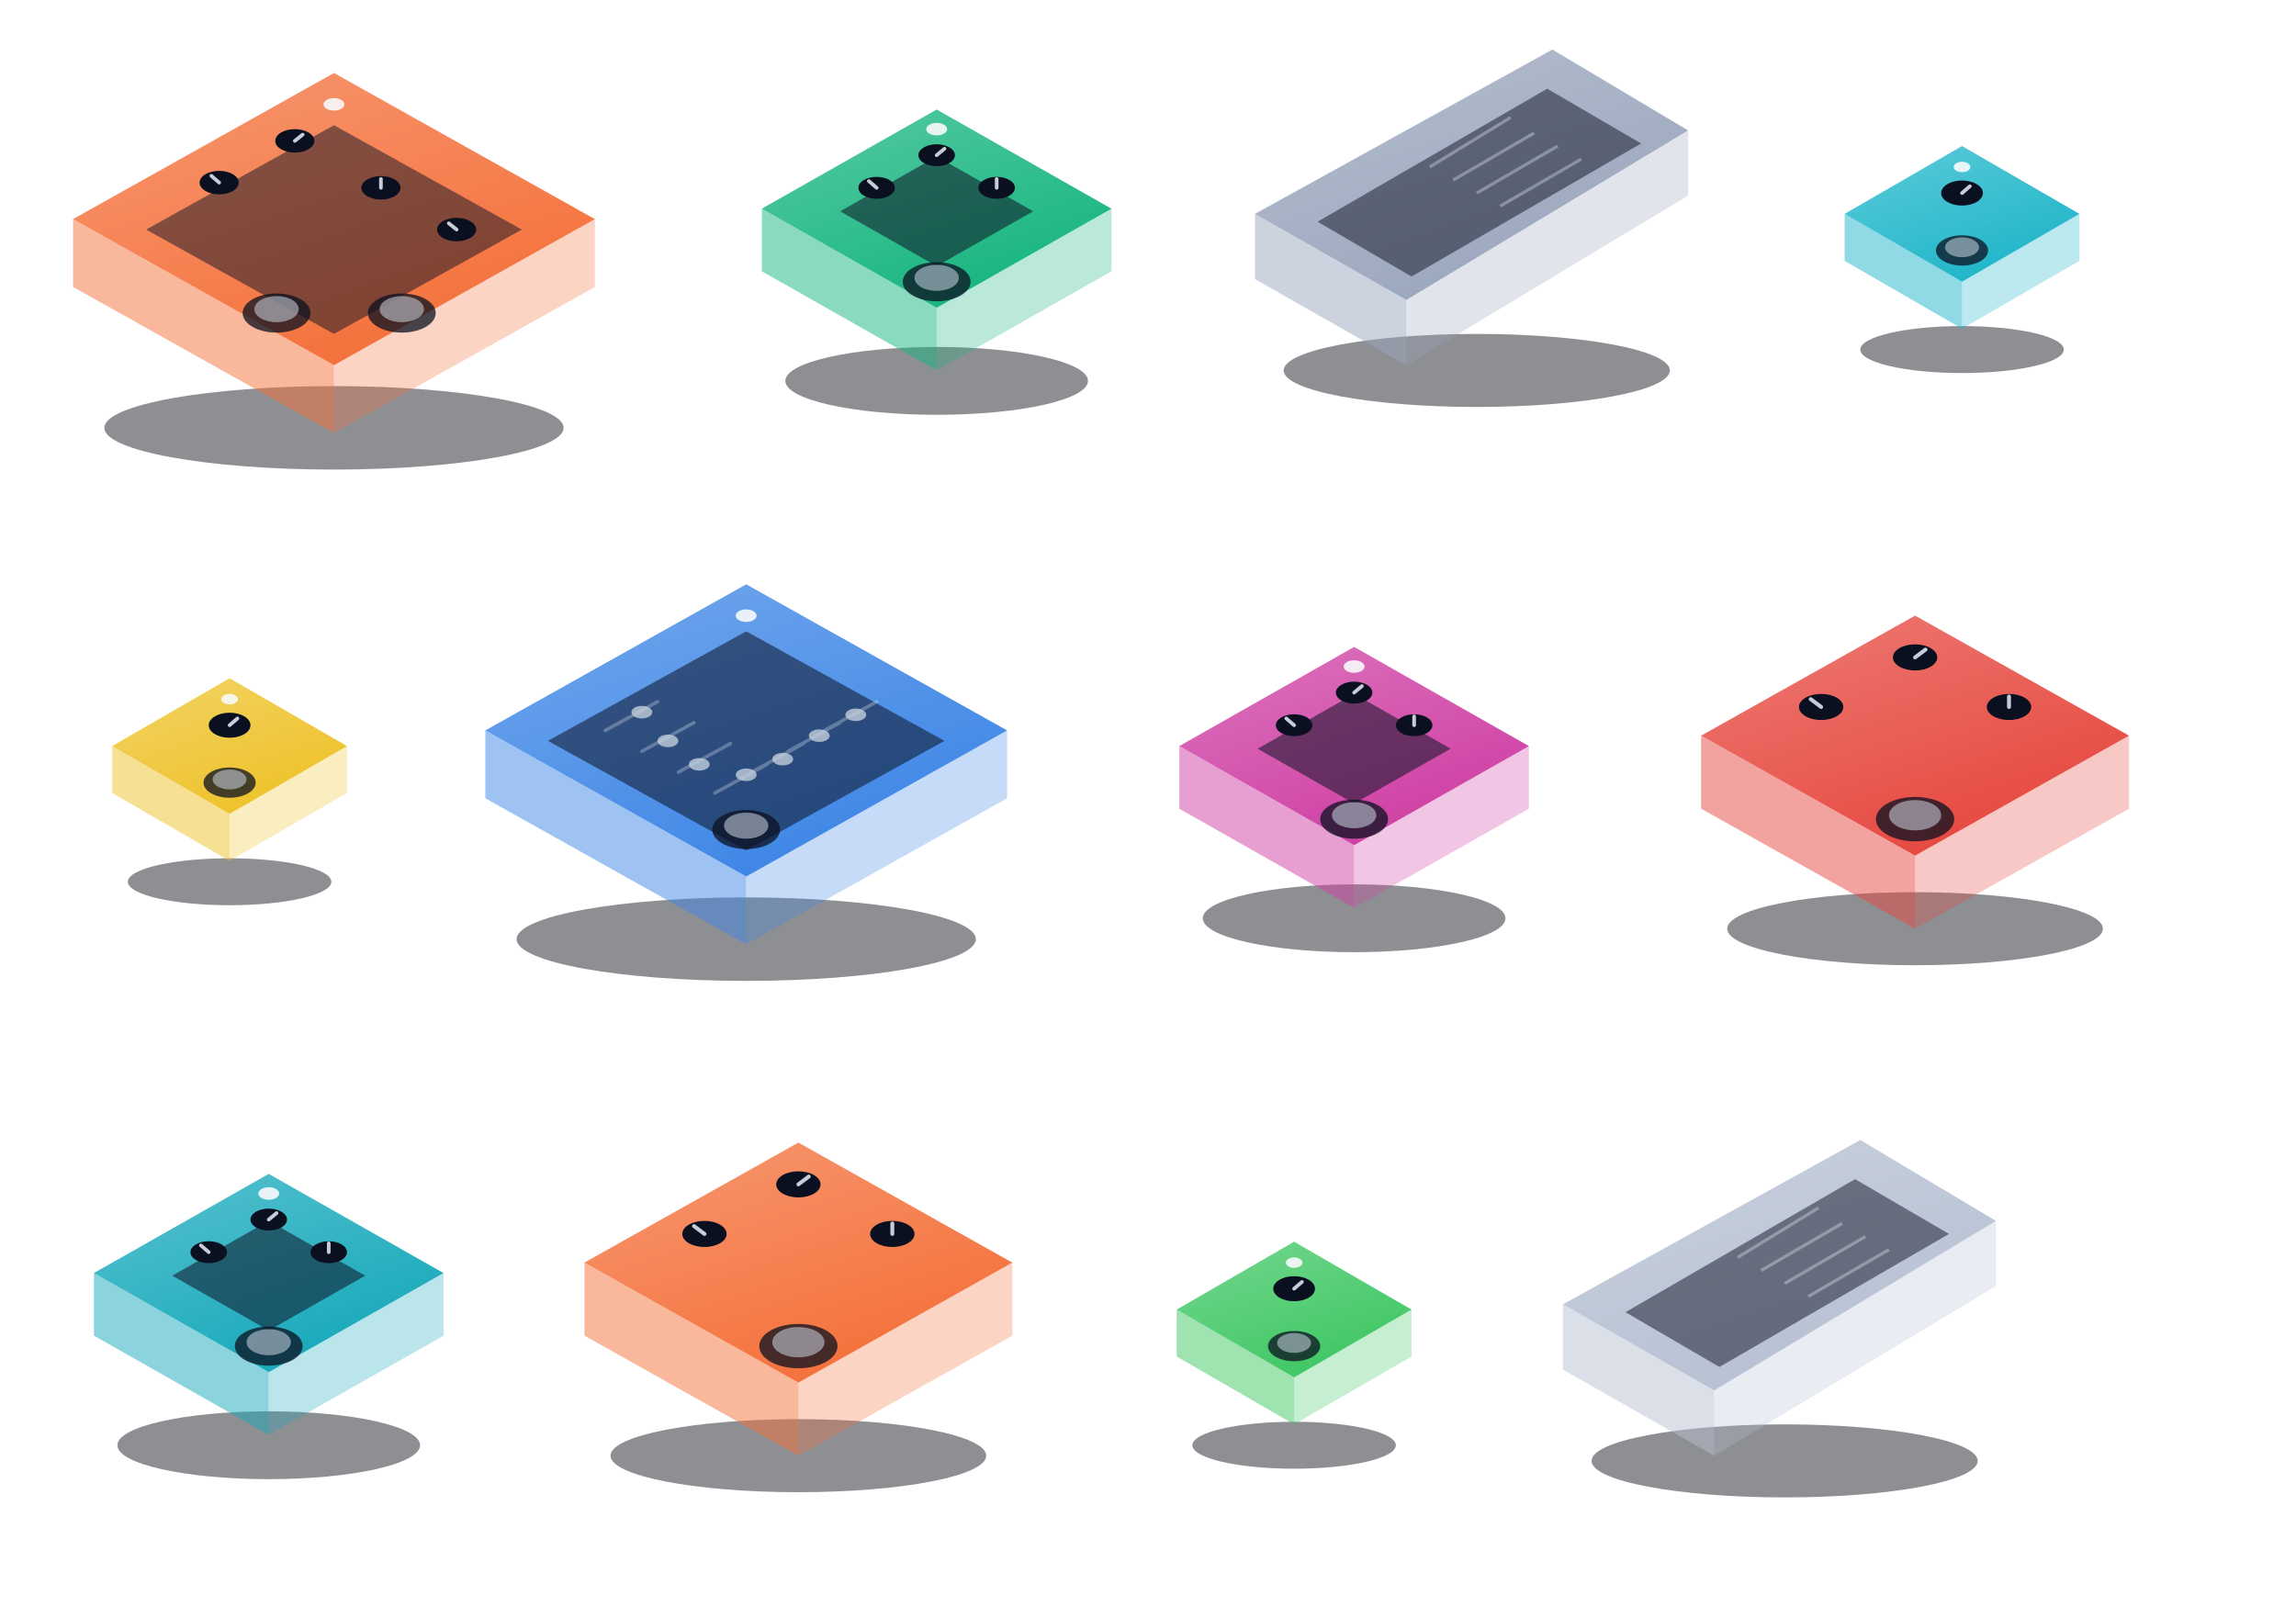
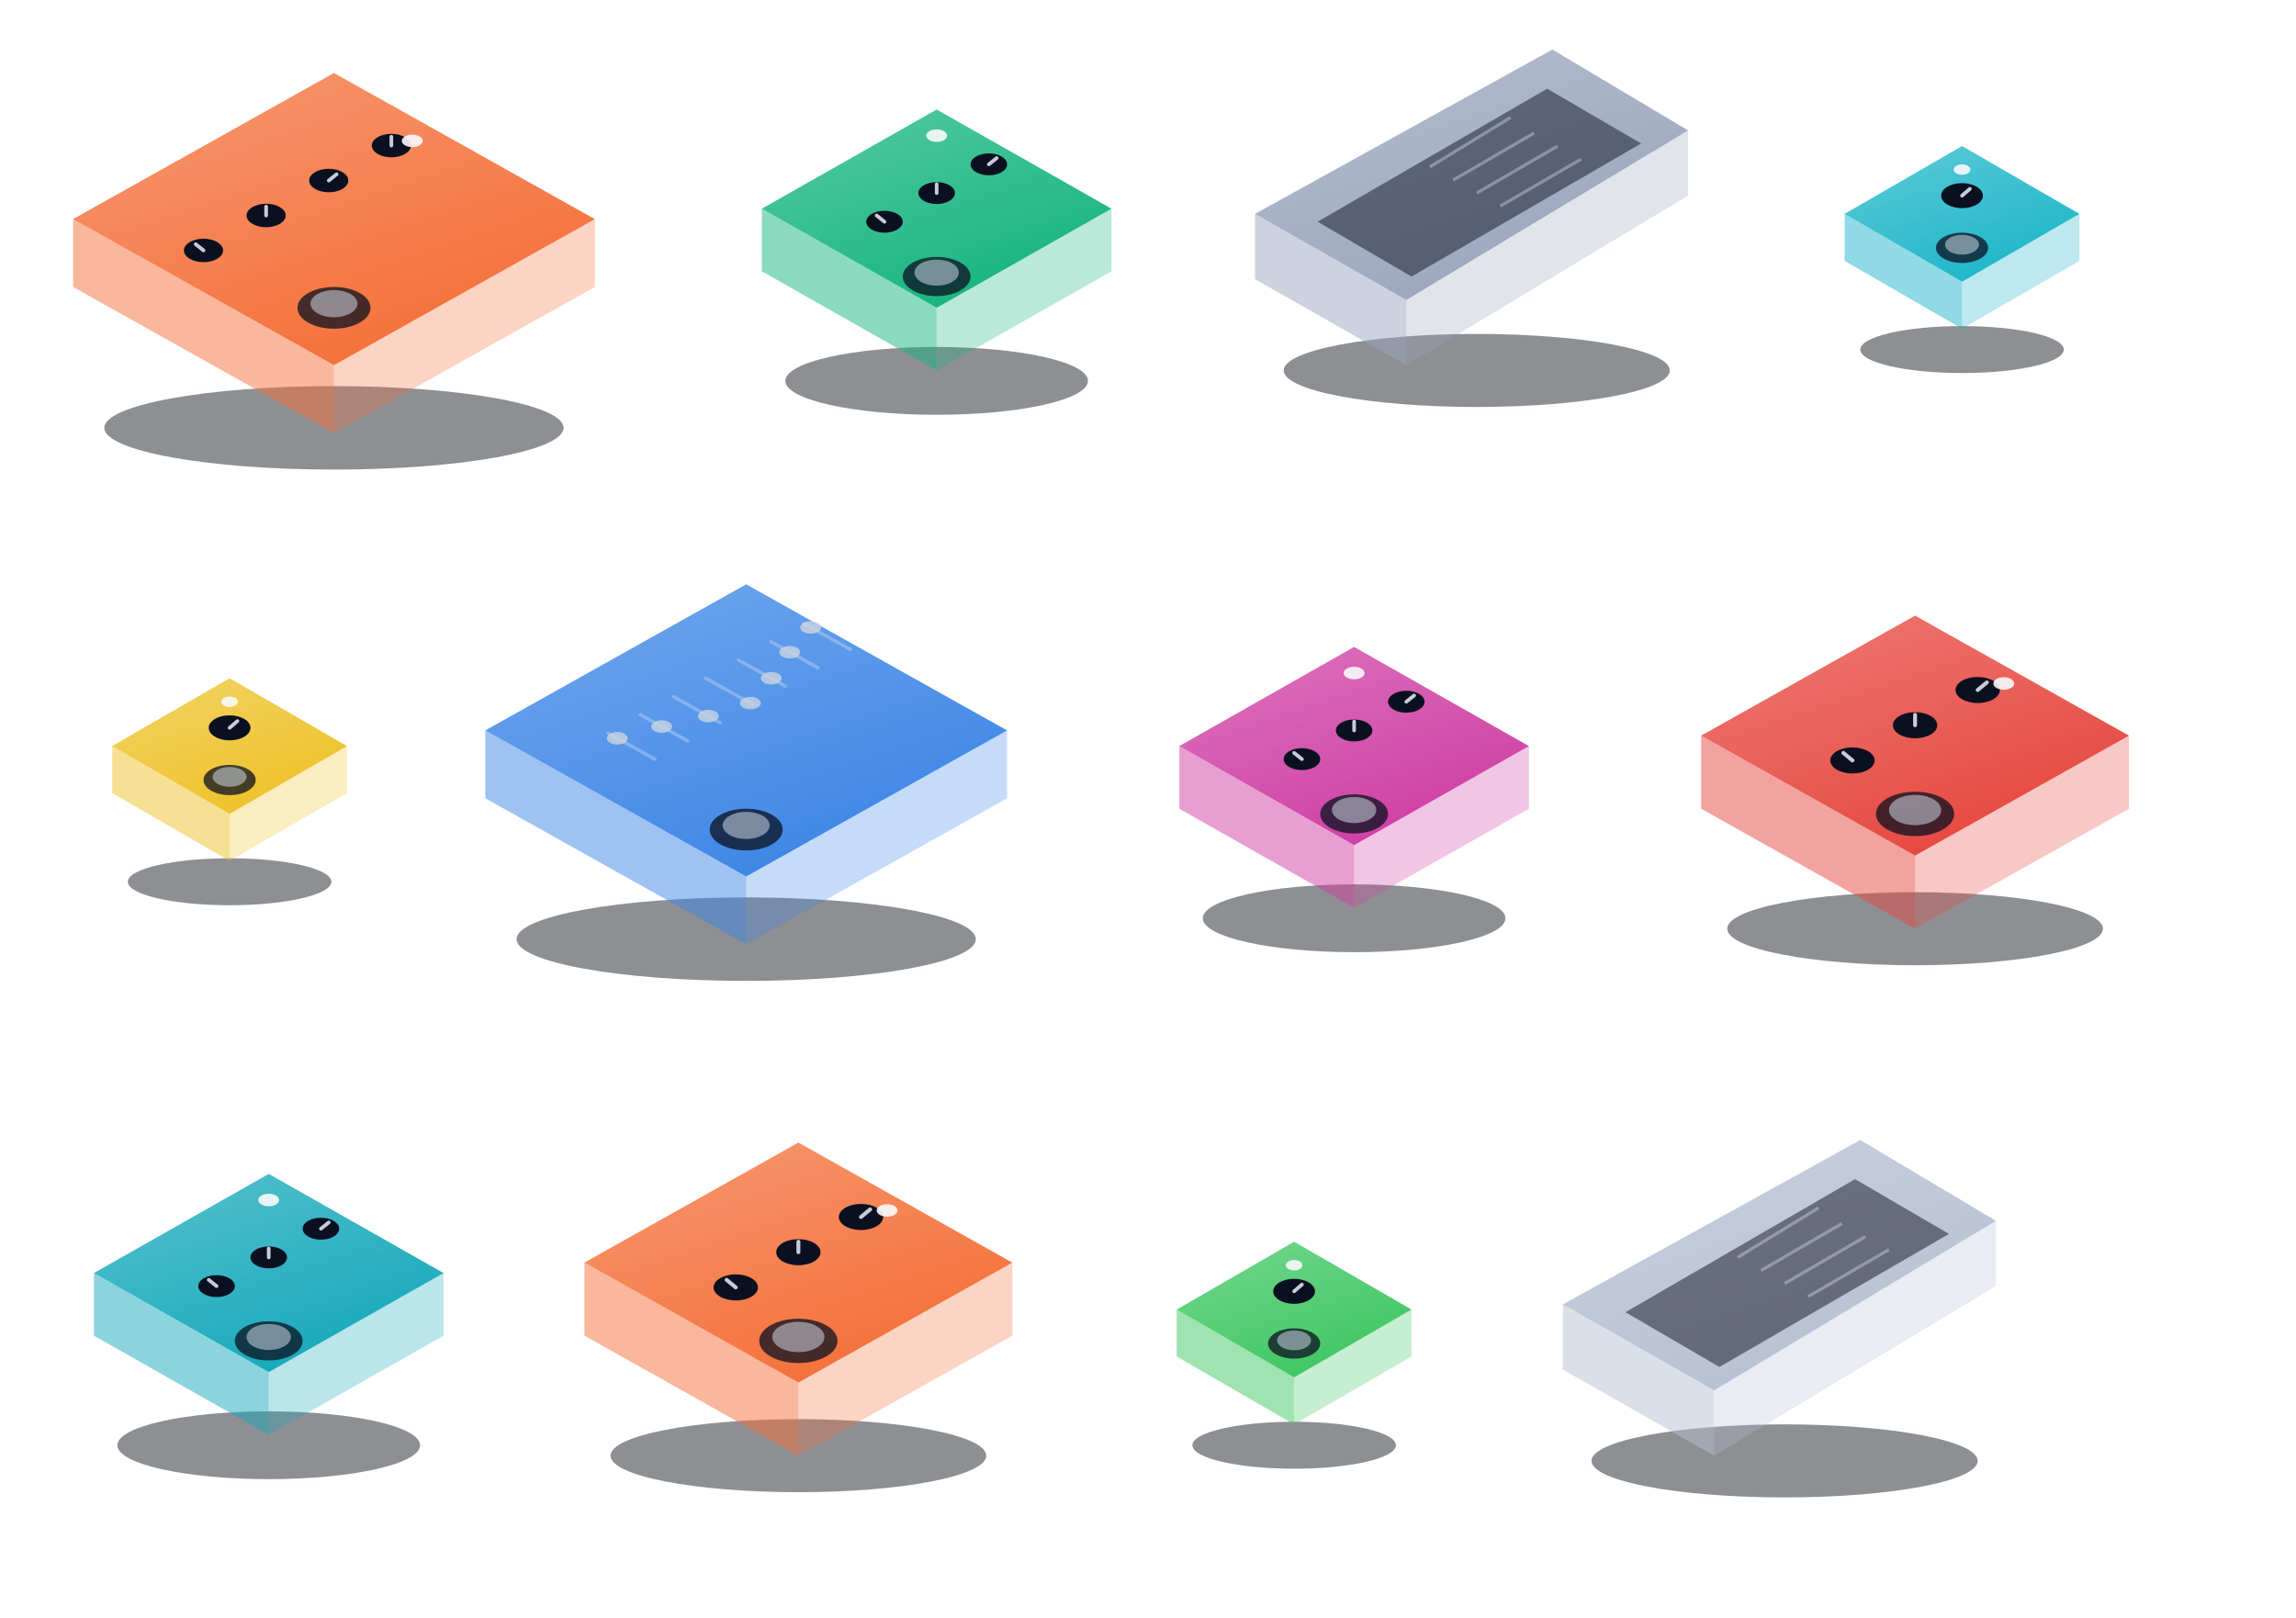
<svg xmlns="http://www.w3.org/2000/svg" width="880" height="620" viewBox="0 0 880 620">
  <defs>
    <linearGradient id="topFace" x1="0" y1="0" x2="0.6" y2="1">
      <stop offset="0%" stop-color="#fff" stop-opacity="0.28" />
      <stop offset="100%" stop-color="#fff" stop-opacity="0" />
    </linearGradient>
+   </defs>
+   <defs>
    <symbol id="box" viewBox="0 0 150 128">
      <ellipse cx="75" cy="112" rx="58" ry="13" fill="#05070f" opacity="0.45" />
      <path d="M8 46 L75 84 L75 108 L8 70 Z" fill="currentColor" opacity="0.5" />
      <path d="M142 46 L75 84 L75 108 L142 70 Z" fill="currentColor" opacity="0.3" />
      <path d="M75 8 L142 46 L75 84 L8 46 Z" fill="currentColor" />
      <path d="M75 8 L142 46 L75 84 L8 46 Z" fill="url(#topFace)" />
-       <path d="M75 26 L112 47 L75 68 L38 47 Z" fill="#0d1224" opacity="0.55" />
      <g fill="#0b1020">
-         <ellipse cx="52" cy="38" rx="7" ry="4.2" />
-         <ellipse cx="75" cy="25.5" rx="7" ry="4.2" />
-         <ellipse cx="98" cy="38" rx="7" ry="4.2" />
+         <ellipse cx="55" cy="51" rx="7" ry="4.2" />
+         <ellipse cx="75" cy="40" rx="7" ry="4.2" />
+         <ellipse cx="95" cy="29" rx="7" ry="4.2" />
      </g>
      <g stroke="#e8edf7" stroke-width="1.4" stroke-linecap="round" opacity="0.85">
-         <line x1="52" y1="38" x2="49" y2="35.4" />
-         <line x1="75" y1="25.5" x2="78" y2="23" />
-         <line x1="98" y1="38" x2="98" y2="34.6" />
+         <line x1="55" y1="51" x2="52" y2="48.6" />
+         <line x1="75" y1="40" x2="75" y2="36.6" />
+         <line x1="95" y1="29" x2="98" y2="26.6" />
      </g>
-       <ellipse cx="75" cy="15.5" rx="4" ry="2.4" fill="#f8fafc" opacity="0.9" />
-       <ellipse cx="75" cy="74" rx="13" ry="7.5" fill="#0b1020" opacity="0.75" />
-       <ellipse cx="75" cy="72.5" rx="8.5" ry="5" fill="#cbd5e1" opacity="0.55" />
+       <ellipse cx="75" cy="18" rx="4" ry="2.4" fill="#f8fafc" opacity="0.9" />
+       <ellipse cx="75" cy="72" rx="13" ry="7.5" fill="#0b1020" opacity="0.75" />
+       <ellipse cx="75" cy="70.5" rx="8.5" ry="5" fill="#cbd5e1" opacity="0.55" />
    </symbol>
    <symbol id="mini" viewBox="0 0 100 100">
      <ellipse cx="50" cy="86" rx="39" ry="9" fill="#05070f" opacity="0.45" />
      <path d="M5 34 L50 60 L50 78 L5 52 Z" fill="currentColor" opacity="0.5" />
      <path d="M95 34 L50 60 L50 78 L95 52 Z" fill="currentColor" opacity="0.3" />
      <path d="M50 8 L95 34 L50 60 L5 34 Z" fill="currentColor" />
      <path d="M50 8 L95 34 L50 60 L5 34 Z" fill="url(#topFace)" />
-       <ellipse cx="50" cy="26" rx="8" ry="4.8" fill="#0b1020" />
-       <line x1="50" y1="26" x2="53" y2="23.4" stroke="#e8edf7" stroke-width="1.4" stroke-linecap="round" opacity="0.85" />
-       <ellipse cx="50" cy="16" rx="3.2" ry="2" fill="#f8fafc" opacity="0.9" />
-       <ellipse cx="50" cy="48" rx="10" ry="5.8" fill="#0b1020" opacity="0.75" />
-       <ellipse cx="50" cy="46.8" rx="6.5" ry="3.8" fill="#cbd5e1" opacity="0.55" />
+       <ellipse cx="50" cy="27" rx="8" ry="4.8" fill="#0b1020" />
+       <line x1="50" y1="27" x2="53" y2="24.4" stroke="#e8edf7" stroke-width="1.4" stroke-linecap="round" opacity="0.85" />
+       <ellipse cx="50" cy="17" rx="3.2" ry="2" fill="#f8fafc" opacity="0.9" />
+       <ellipse cx="50" cy="47" rx="10" ry="5.8" fill="#0b1020" opacity="0.75" />
+       <ellipse cx="50" cy="45.8" rx="6.5" ry="3.8" fill="#cbd5e1" opacity="0.55" />
    </symbol>
    <symbol id="slab" viewBox="0 0 220 170">
      <ellipse cx="110" cy="146" rx="88" ry="16" fill="#05070f" opacity="0.45" />
      <path d="M10 66 L110 122 L110 148 L10 92 Z" fill="currentColor" opacity="0.5" />
      <path d="M210 66 L110 122 L110 148 L210 92 Z" fill="currentColor" opacity="0.3" />
      <path d="M110 10 L210 66 L110 122 L10 66 Z" fill="currentColor" />
      <path d="M110 10 L210 66 L110 122 L10 66 Z" fill="url(#topFace)" />
-       <path d="M110 30 L182 70 L110 110 L38 70 Z" fill="#0d1224" opacity="0.5" />
      <g fill="#0b1020">
-         <ellipse cx="66" cy="52" rx="7.5" ry="4.5" />
-         <ellipse cx="95" cy="36" rx="7.5" ry="4.5" />
-         <ellipse cx="128" cy="54" rx="7.5" ry="4.5" />
-         <ellipse cx="157" cy="70" rx="7.5" ry="4.5" />
+         <ellipse cx="60" cy="78" rx="7.5" ry="4.5" />
+         <ellipse cx="84" cy="64.6" rx="7.5" ry="4.5" />
+         <ellipse cx="108" cy="51.2" rx="7.5" ry="4.5" />
+         <ellipse cx="132" cy="37.8" rx="7.5" ry="4.5" />
      </g>
      <g stroke="#e8edf7" stroke-width="1.4" stroke-linecap="round" opacity="0.85">
-         <line x1="66" y1="52" x2="63" y2="49.4" />
-         <line x1="95" y1="36" x2="98" y2="33.6" />
-         <line x1="128" y1="54" x2="128" y2="50.6" />
-         <line x1="157" y1="70" x2="154" y2="67.6" />
+         <line x1="60" y1="78" x2="57" y2="75.6" />
+         <line x1="84" y1="64.6" x2="84" y2="61.2" />
+         <line x1="108" y1="51.2" x2="111" y2="48.8" />
+         <line x1="132" y1="37.8" x2="132" y2="34.4" />
      </g>
-       <ellipse cx="110" cy="22" rx="4" ry="2.4" fill="#f8fafc" opacity="0.9" />
-       <ellipse cx="88" cy="102" rx="13" ry="7.5" fill="#0b1020" opacity="0.75" />
-       <ellipse cx="88" cy="100.5" rx="8.5" ry="5" fill="#cbd5e1" opacity="0.55" />
-       <ellipse cx="136" cy="102" rx="13" ry="7.5" fill="#0b1020" opacity="0.75" />
-       <ellipse cx="136" cy="100.5" rx="8.5" ry="5" fill="#cbd5e1" opacity="0.55" />
+       <ellipse cx="140" cy="36" rx="4" ry="2.4" fill="#f8fafc" opacity="0.9" />
+       <ellipse cx="110" cy="100" rx="14" ry="8" fill="#0b1020" opacity="0.75" />
+       <ellipse cx="110" cy="98.4" rx="9" ry="5.2" fill="#cbd5e1" opacity="0.55" />
    </symbol>
    <symbol id="eq" viewBox="0 0 220 170">
      <ellipse cx="110" cy="146" rx="88" ry="16" fill="#05070f" opacity="0.45" />
      <path d="M10 66 L110 122 L110 148 L10 92 Z" fill="currentColor" opacity="0.5" />
      <path d="M210 66 L110 122 L110 148 L210 92 Z" fill="currentColor" opacity="0.3" />
      <path d="M110 10 L210 66 L110 122 L10 66 Z" fill="currentColor" />
      <path d="M110 10 L210 66 L110 122 L10 66 Z" fill="url(#topFace)" />
-       <path d="M110 28 L186 70 L110 112 L34 70 Z" fill="#0d1224" opacity="0.55" />
-       <g stroke="#e8edf7" stroke-width="1.3" stroke-linecap="round" opacity="0.3">
-         <line x1="56" y1="66" x2="76" y2="55" />
-         <line x1="70" y1="74" x2="90" y2="63" />
-         <line x1="84" y1="82" x2="104" y2="71" />
-         <line x1="98" y1="90" x2="118" y2="79" />
-         <line x1="112" y1="82" x2="132" y2="71" />
-         <line x1="126" y1="74" x2="146" y2="63" />
-         <line x1="140" y1="66" x2="160" y2="55" />
+       <g stroke="#e8edf7" stroke-width="1.3" stroke-linecap="round" opacity="0.32">
+         <line x1="57" y1="67" x2="75" y2="77" />
+         <line x1="69.5" y1="60" x2="87.5" y2="70" />
+         <line x1="82" y1="53" x2="100" y2="63" />
+         <line x1="94.5" y1="46" x2="112.5" y2="56" />
+         <line x1="107" y1="39" x2="125" y2="49" />
+         <line x1="119.5" y1="32" x2="137.5" y2="42" />
+         <line x1="132" y1="25" x2="150" y2="35" />
      </g>
-       <g fill="#cbd5e1" opacity="0.75">
-         <ellipse cx="70" cy="59" rx="4" ry="2.4" />
-         <ellipse cx="80" cy="70" rx="4" ry="2.4" />
-         <ellipse cx="92" cy="79" rx="4" ry="2.4" />
-         <ellipse cx="110" cy="83" rx="4" ry="2.4" />
-         <ellipse cx="124" cy="77" rx="4" ry="2.4" />
-         <ellipse cx="138" cy="68" rx="4" ry="2.4" />
-         <ellipse cx="152" cy="60" rx="4" ry="2.4" />
+       <g fill="#cbd5e1" opacity="0.8">
+         <ellipse cx="60.6" cy="69" rx="4" ry="2.4" />
+         <ellipse cx="77.6" cy="64.5" rx="4" ry="2.4" />
+         <ellipse cx="95.5" cy="60.5" rx="4" ry="2.4" />
+         <ellipse cx="111.6" cy="55.5" rx="4" ry="2.4" />
+         <ellipse cx="119.6" cy="46" rx="4" ry="2.4" />
+         <ellipse cx="126.7" cy="36" rx="4" ry="2.4" />
+         <ellipse cx="134.7" cy="26.5" rx="4" ry="2.4" />
      </g>
-       <ellipse cx="110" cy="22" rx="4" ry="2.4" fill="#f8fafc" opacity="0.9" />
-       <ellipse cx="110" cy="104" rx="13" ry="7.5" fill="#0b1020" opacity="0.75" />
-       <ellipse cx="110" cy="102.5" rx="8.5" ry="5" fill="#cbd5e1" opacity="0.55" />
+       <ellipse cx="110" cy="104" rx="14" ry="8" fill="#0b1020" opacity="0.75" />
+       <ellipse cx="110" cy="102.4" rx="9" ry="5.2" fill="#cbd5e1" opacity="0.55" />
    </symbol>
    <symbol id="bigbox" viewBox="0 0 180 150">
      <ellipse cx="90" cy="130" rx="72" ry="14" fill="#05070f" opacity="0.45" />
      <path d="M8 56 L90 102 L90 130 L8 84 Z" fill="currentColor" opacity="0.5" />
      <path d="M172 56 L90 102 L90 130 L172 84 Z" fill="currentColor" opacity="0.3" />
      <path d="M90 10 L172 56 L90 102 L8 56 Z" fill="currentColor" />
      <path d="M90 10 L172 56 L90 102 L8 56 Z" fill="url(#topFace)" />
      <g fill="#0b1020">
-         <ellipse cx="54" cy="45" rx="8.5" ry="5" />
-         <ellipse cx="90" cy="26" rx="8.5" ry="5" />
-         <ellipse cx="126" cy="45" rx="8.5" ry="5" />
+         <ellipse cx="66" cy="65.5" rx="8.5" ry="5" />
+         <ellipse cx="90" cy="52" rx="8.5" ry="5" />
+         <ellipse cx="114" cy="38.5" rx="8.5" ry="5" />
      </g>
      <g stroke="#e8edf7" stroke-width="1.5" stroke-linecap="round" opacity="0.85">
-         <line x1="54" y1="45" x2="50" y2="42" />
-         <line x1="90" y1="26" x2="94" y2="23" />
-         <line x1="126" y1="45" x2="126" y2="41" />
+         <line x1="66" y1="65.5" x2="62.5" y2="62.6" />
+         <line x1="90" y1="52" x2="90" y2="48" />
+         <line x1="114" y1="38.5" x2="117.5" y2="35.6" />
      </g>
-       <ellipse cx="90" cy="88" rx="15" ry="8.5" fill="#0b1020" opacity="0.75" />
-       <ellipse cx="90" cy="86.5" rx="10" ry="5.8" fill="#cbd5e1" opacity="0.55" />
+       <ellipse cx="124" cy="36" rx="4" ry="2.4" fill="#f8fafc" opacity="0.9" />
+       <ellipse cx="90" cy="86" rx="15" ry="8.5" fill="#0b1020" opacity="0.75" />
+       <ellipse cx="90" cy="84.5" rx="10" ry="5.8" fill="#cbd5e1" opacity="0.55" />
    </symbol>
    <symbol id="wah" viewBox="0 0 190 148">
      <ellipse cx="96" cy="130" rx="74" ry="14" fill="#05070f" opacity="0.45" />
      <path d="M11 70 L69 103 L69 128 L11 95 Z" fill="currentColor" opacity="0.5" />
      <path d="M177 38 L69 103 L69 128 L177 63 Z" fill="currentColor" opacity="0.3" />
      <path d="M125 7 L177 38 L69 103 L11 70 Z" fill="currentColor" />
      <path d="M125 7 L177 38 L69 103 L11 70 Z" fill="url(#topFace)" />
      <path d="M123 22 L159 43 L71 94 L35 73 Z" fill="#0d1224" opacity="0.5" />
      <g stroke="#e8edf7" stroke-width="1.2" opacity="0.35">
        <line x1="109" y1="33" x2="78" y2="52" />
        <line x1="118" y1="39" x2="87" y2="57" />
        <line x1="127" y1="44" x2="96" y2="62" />
        <line x1="136" y1="49" x2="105" y2="67" />
      </g>
    </symbol>
  </defs>
  <use href="#slab" x="18" y="18" width="220" height="170" color="#f4703a" />
  <use href="#box" x="284" y="34" width="150" height="128" color="#16b57f" />
  <use href="#wah" x="470" y="12" width="190" height="148" color="#9aa6bd" />
  <use href="#mini" x="702" y="48" width="100" height="100" color="#1fb6c9" />
  <use href="#mini" x="38" y="252" width="100" height="100" color="#eec22a" />
  <use href="#eq" x="176" y="214" width="220" height="170" color="#3d86e6" />
  <use href="#box" x="444" y="240" width="150" height="128" color="#cf3fa4" />
  <use href="#bigbox" x="644" y="226" width="180" height="150" color="#e6483f" />
  <use href="#box" x="28" y="442" width="150" height="128" color="#17a9bb" />
  <use href="#bigbox" x="216" y="428" width="180" height="150" color="#f4703a" />
  <use href="#mini" x="446" y="468" width="100" height="100" color="#3fc763" />
  <use href="#wah" x="588" y="430" width="190" height="148" color="#b6c0d2" />
</svg>
